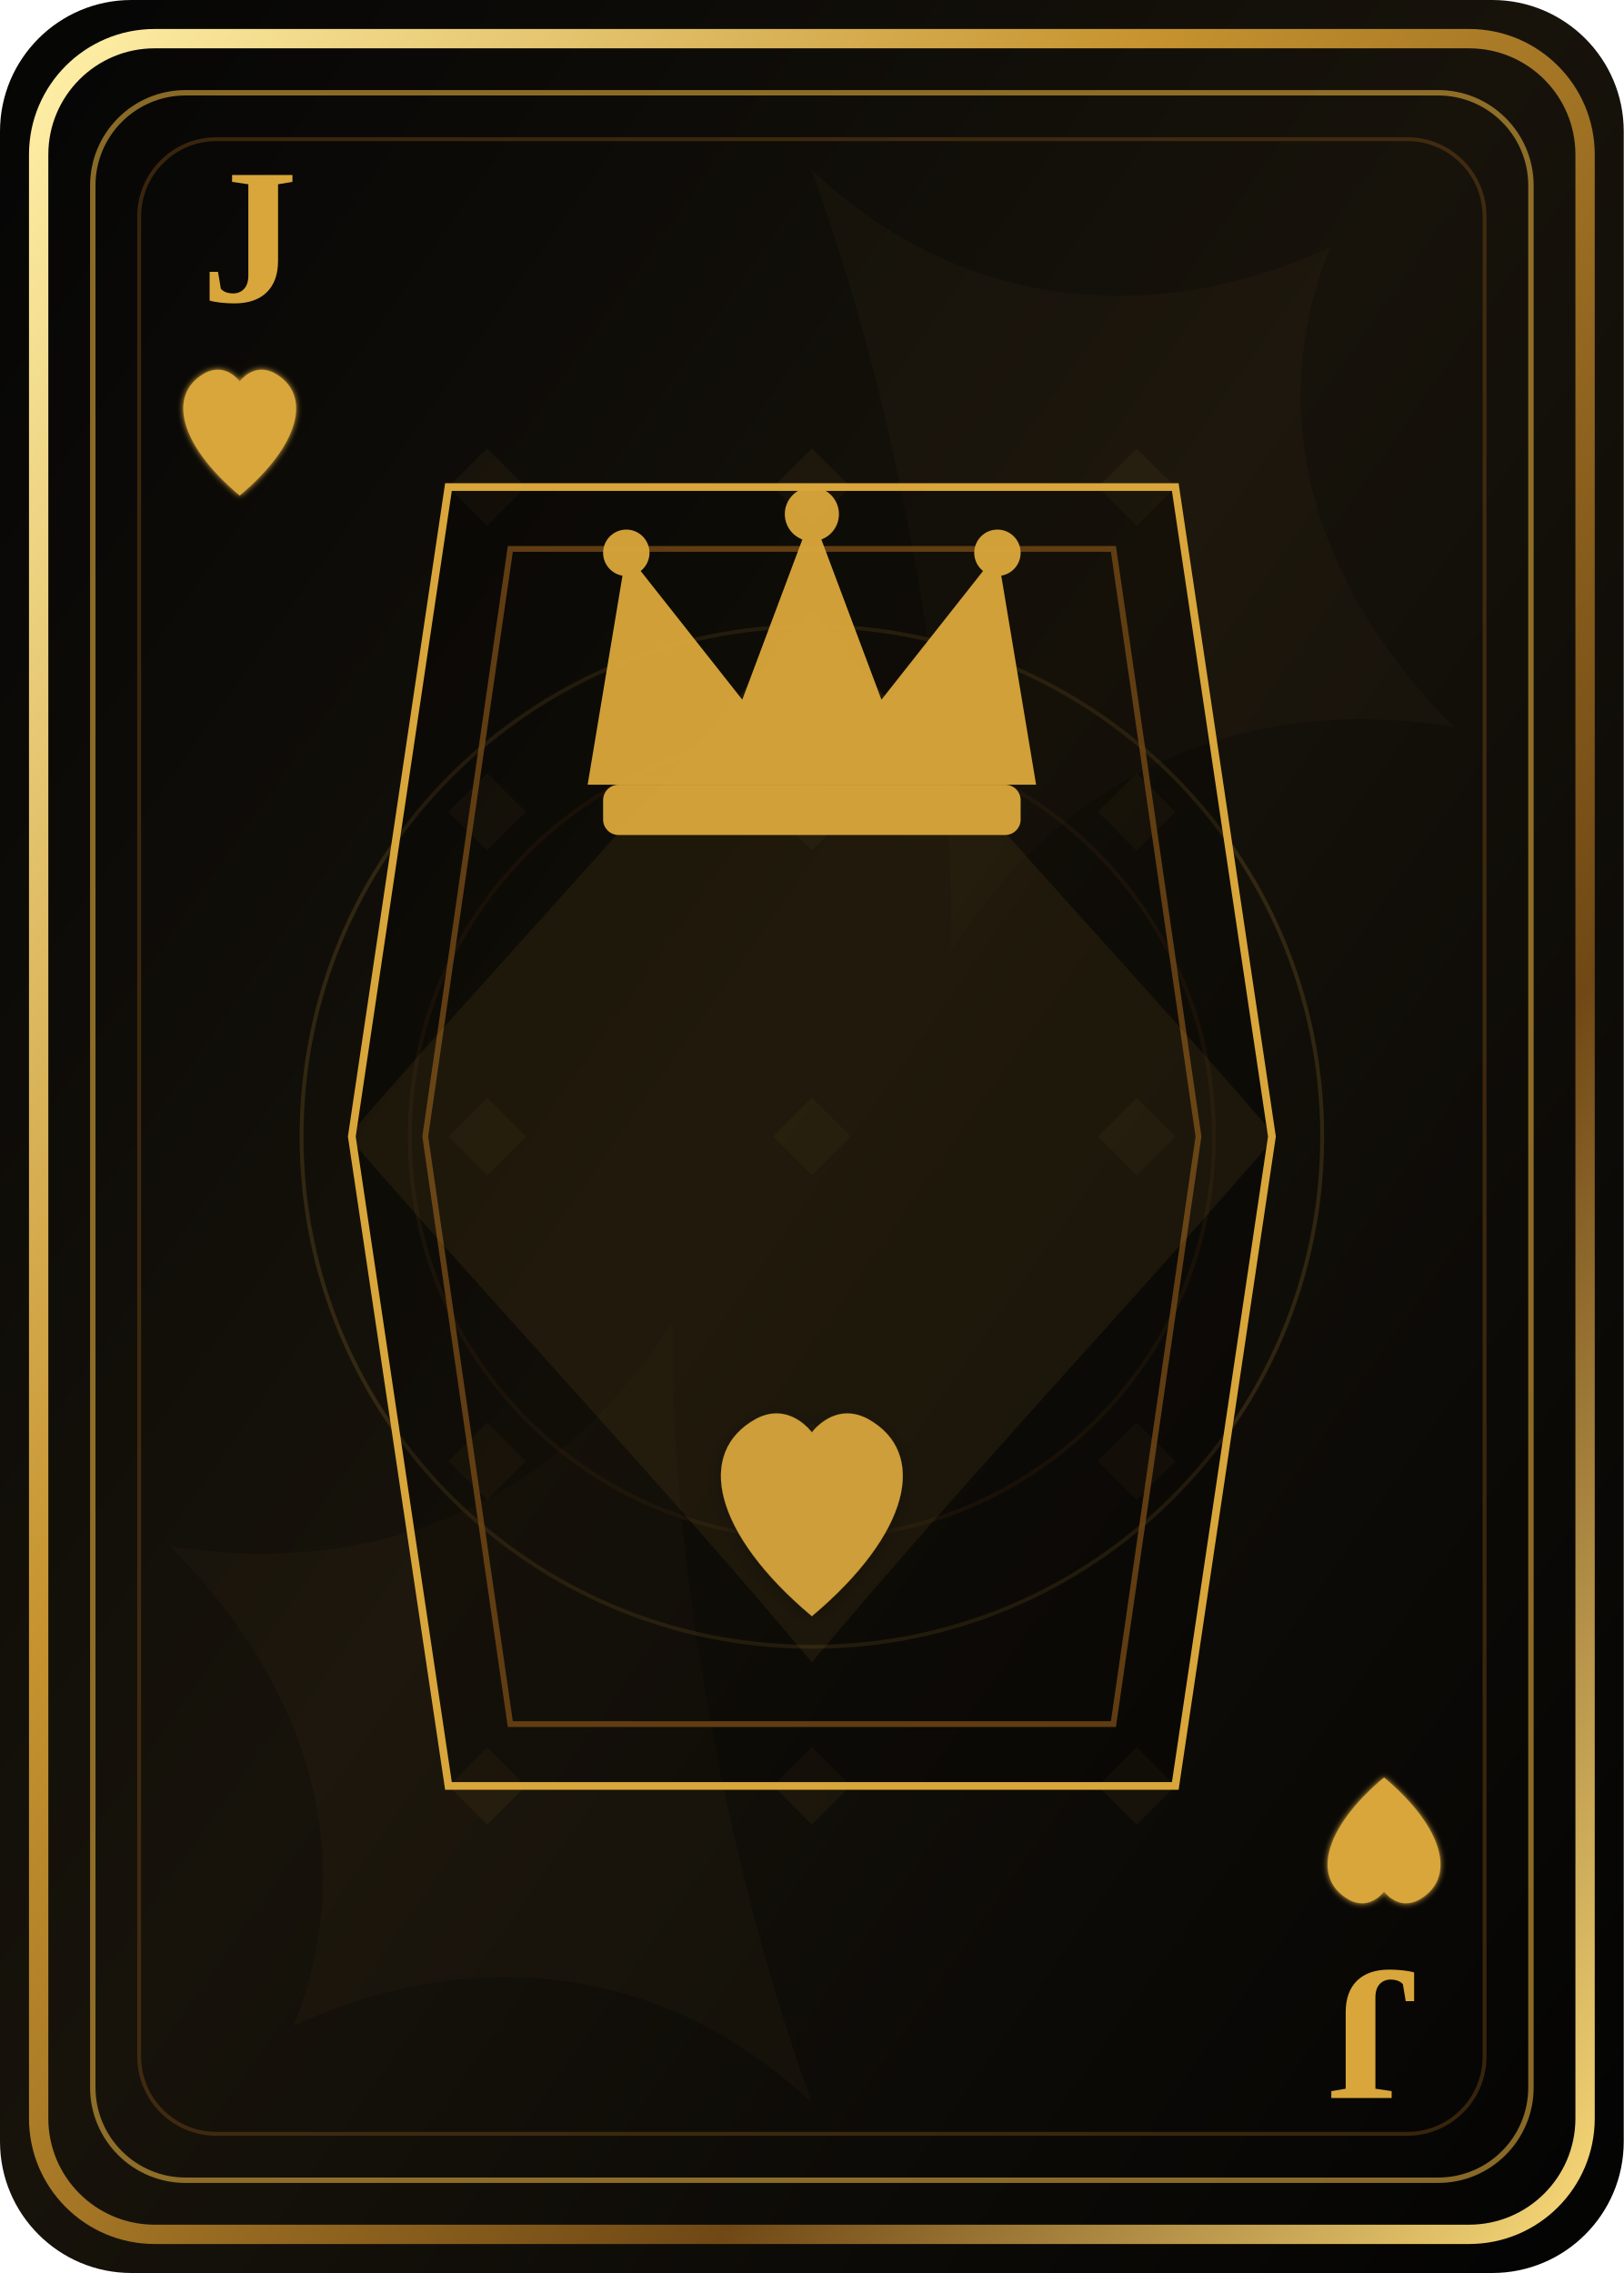
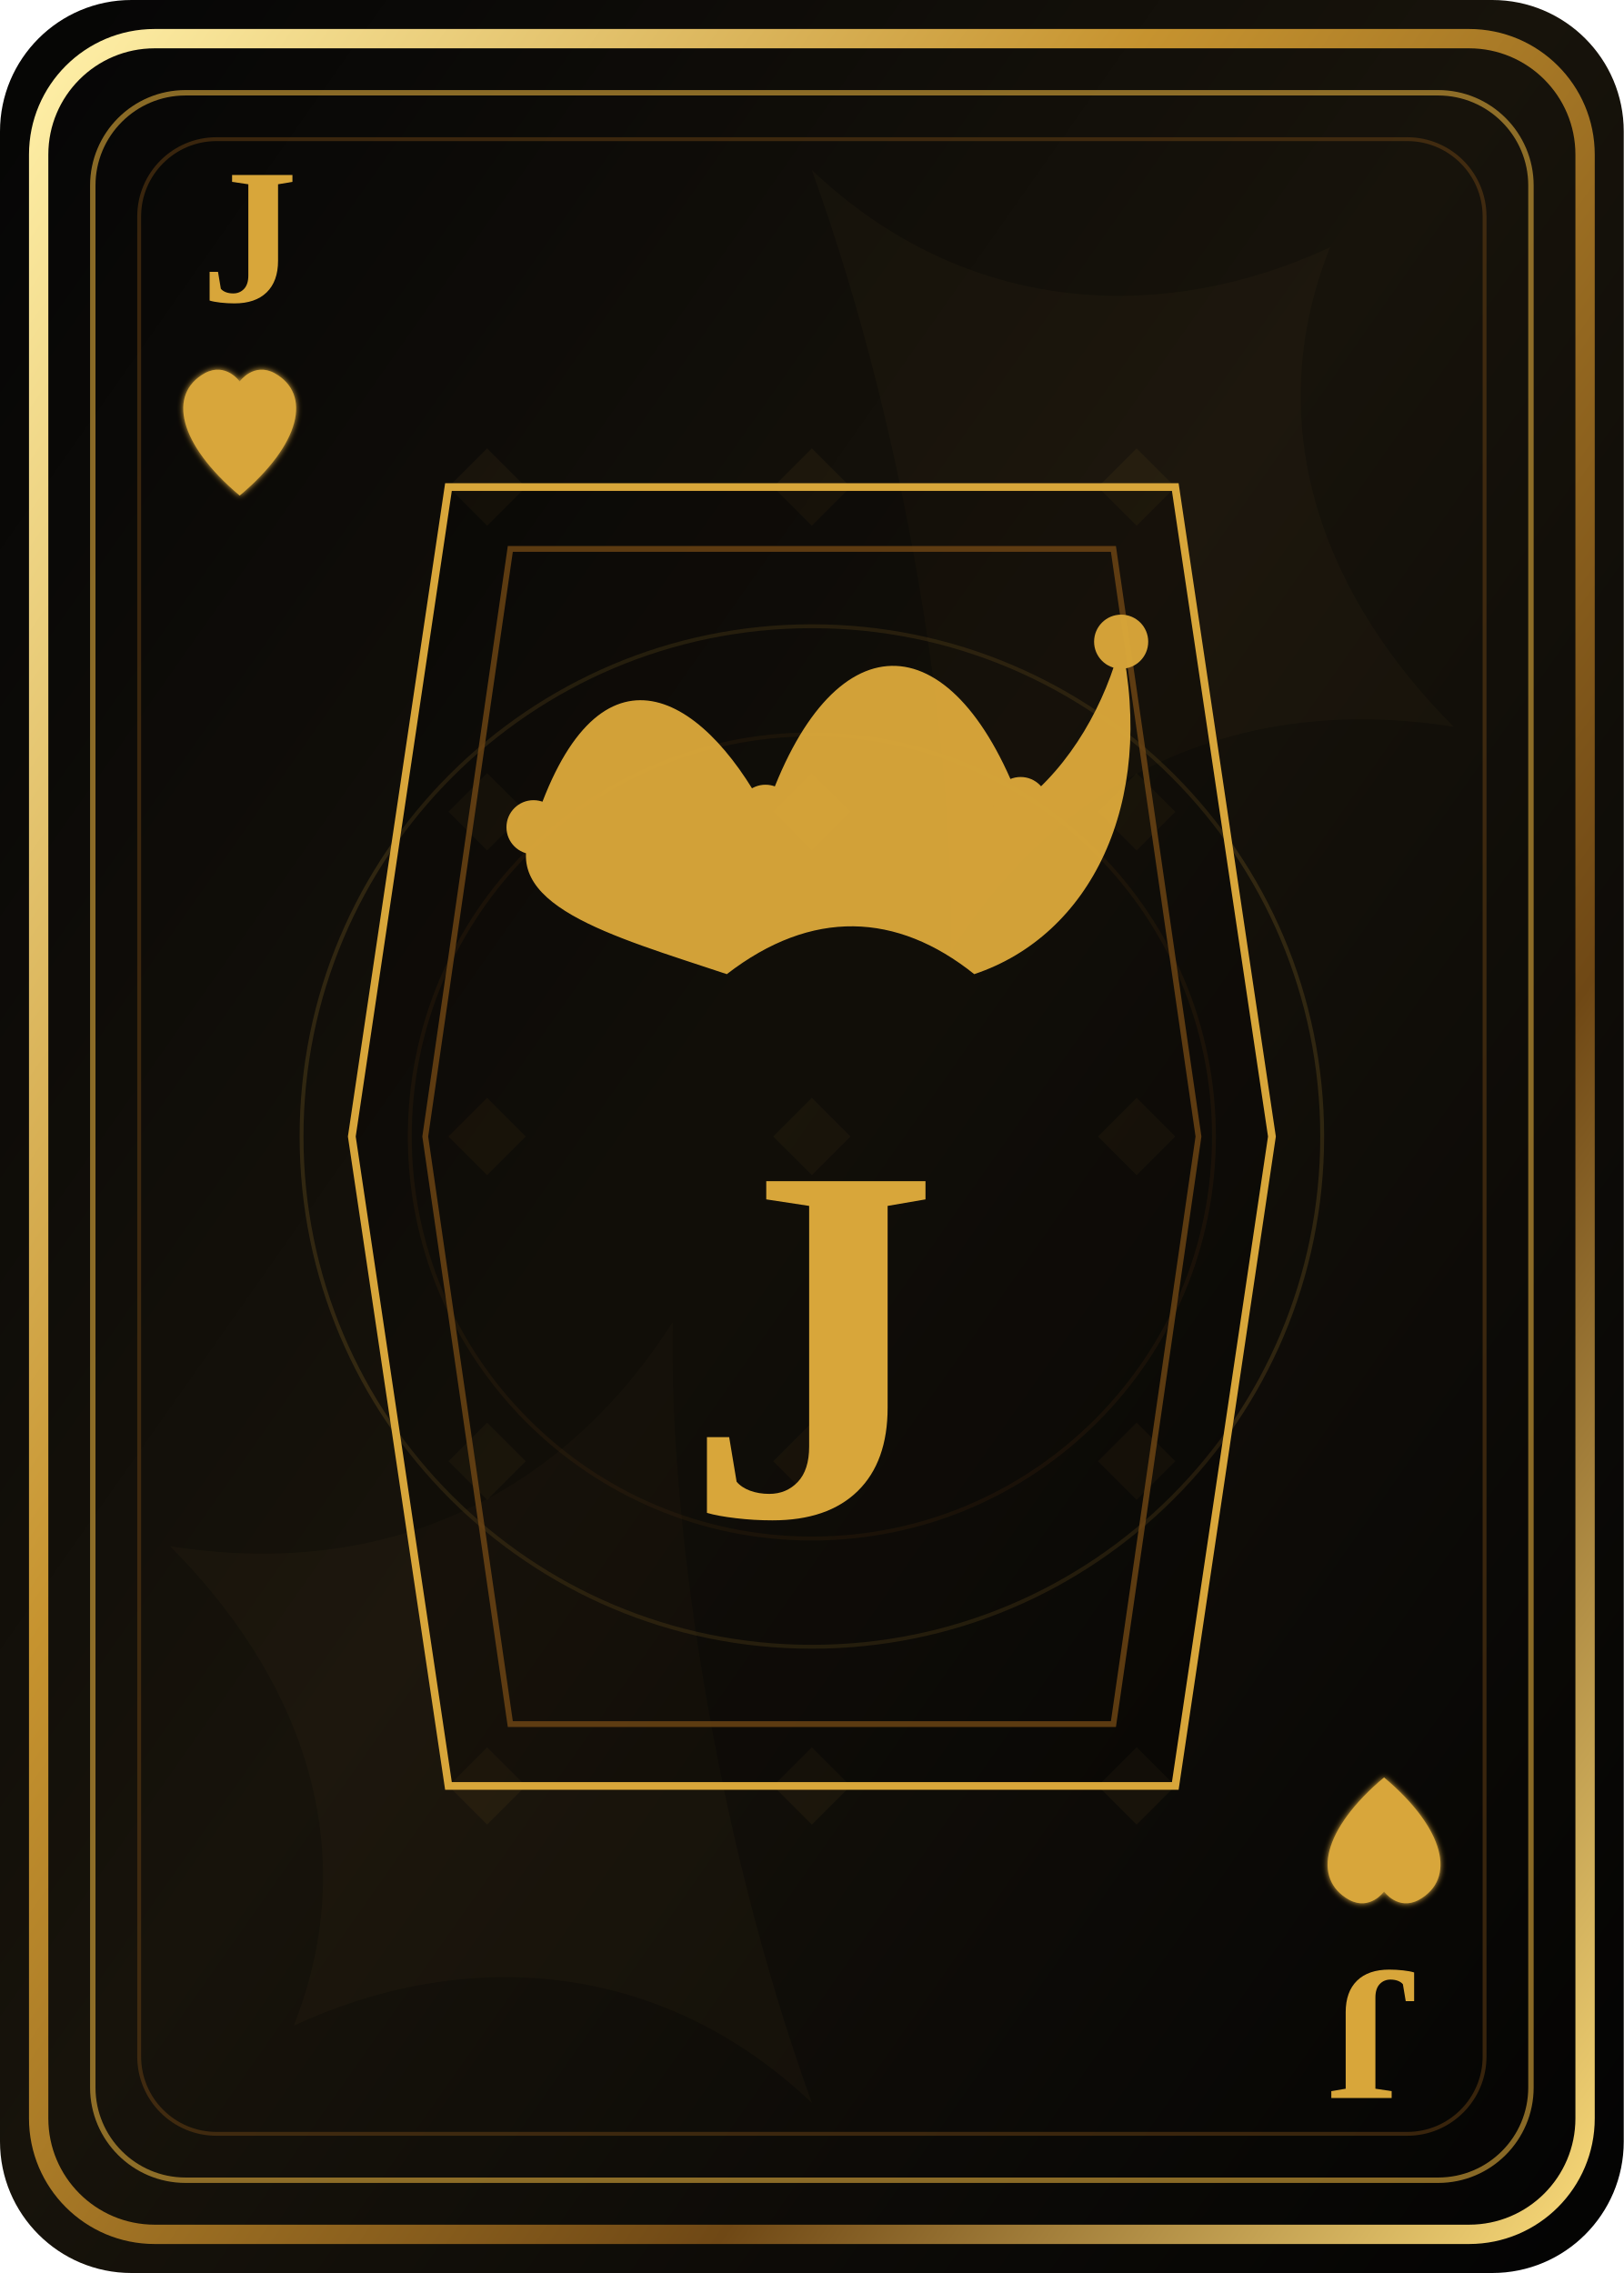
<svg xmlns="http://www.w3.org/2000/svg" width="420" height="588" viewBox="0 0 420 588" role="img" aria-labelledby="title desc">
  <defs>
    <linearGradient id="bg" x1="0" y1="0" x2="1" y2="1">
      <stop offset="0" stop-color="#050505" />
      <stop offset="0.48" stop-color="#17130b" />
      <stop offset="1" stop-color="#030303" />
    </linearGradient>
    <linearGradient id="edge" x1="0" y1="0" x2="1" y2="1">
      <stop offset="0" stop-color="#fff0a8" />
      <stop offset="0.36" stop-color="#c6932f" />
      <stop offset="0.72" stop-color="#6f4815" />
      <stop offset="1" stop-color="#f7d878" />
    </linearGradient>
    <filter id="softGlow" x="-30%" y="-30%" width="160%" height="160%">
      <feGaussianBlur stdDeviation="2.2" result="blur" />
      <feMerge>
        <feMergeNode in="blur" />
        <feMergeNode in="SourceGraphic" />
      </feMerge>
    </filter>
    <style>
      .rank { font-family: Georgia, 'Times New Roman', serif; font-weight: 700; fill: #d8a63a; letter-spacing: 0; }
      .corner .suit { filter: url(#softGlow); }
      .face-rank { font-family: Georgia, 'Times New Roman', serif; font-size: 132px; font-weight: 700; fill: #d8a63a; letter-spacing: 0; }
      .small-label { font-family: Georgia, 'Times New Roman', serif; font-size: 15px; font-weight: 700; fill: #d8a63a; letter-spacing: 0; opacity: 0.78; }
      .suit { filter: drop-shadow(0 2px 4px rgba(0,0,0,0.55)); }
    </style>
  </defs>
  <rect width="420" height="588" rx="34" fill="url(#bg)" />
  <rect x="10" y="10" width="400" height="568" rx="30" fill="none" stroke="url(#edge)" stroke-width="5" />
  <rect x="24" y="24" width="372" height="540" rx="24" fill="none" stroke="#d8a63a" stroke-width="1.4" opacity="0.62" />
  <rect x="36" y="36" width="348" height="516" rx="20" fill="none" stroke="#6e4514" stroke-width="1" opacity="0.48" />
  <path d="M210 44 C250 82 301 84 344 64 C325 112 344 156 376 188 C319 179 274 202 246 246 C247 197 236 116 210 44 Z" fill="#d8a63a" opacity="0.035" />
  <path d="M210 544 C170 506 119 504 76 524 C95 476 76 432 44 400 C101 409 146 386 174 342 C173 391 184 472 210 544 Z" fill="#d8a63a" opacity="0.035" />
  <path d="M126 116 L136 126 L126 136 L116 126 Z" fill="#d8a63a" opacity="0.055" />
  <path d="M210 116 L220 126 L210 136 L200 126 Z" fill="#d8a63a" opacity="0.055" />
  <path d="M294 116 L304 126 L294 136 L284 126 Z" fill="#d8a63a" opacity="0.055" />
  <path d="M126 200 L136 210 L126 220 L116 210 Z" fill="#d8a63a" opacity="0.055" />
  <path d="M210 200 L220 210 L210 220 L200 210 Z" fill="#d8a63a" opacity="0.055" />
  <path d="M294 200 L304 210 L294 220 L284 210 Z" fill="#d8a63a" opacity="0.055" />
  <path d="M126 284 L136 294 L126 304 L116 294 Z" fill="#d8a63a" opacity="0.055" />
  <path d="M210 284 L220 294 L210 304 L200 294 Z" fill="#d8a63a" opacity="0.055" />
  <path d="M294 284 L304 294 L294 304 L284 294 Z" fill="#d8a63a" opacity="0.055" />
  <path d="M126 368 L136 378 L126 388 L116 378 Z" fill="#d8a63a" opacity="0.055" />
  <path d="M210 368 L220 378 L210 388 L200 378 Z" fill="#d8a63a" opacity="0.055" />
  <path d="M294 368 L304 378 L294 388 L284 378 Z" fill="#d8a63a" opacity="0.055" />
  <path d="M126 452 L136 462 L126 472 L116 462 Z" fill="#d8a63a" opacity="0.055" />
  <path d="M210 452 L220 462 L210 472 L200 462 Z" fill="#d8a63a" opacity="0.055" />
  <path d="M294 452 L304 462 L294 472 L284 462 Z" fill="#d8a63a" opacity="0.055" />
  <circle cx="210" cy="294" r="132" fill="none" stroke="#d8a63a" stroke-width="1" opacity="0.16" />
  <circle cx="210" cy="294" r="104" fill="none" stroke="#6e4514" stroke-width="1" opacity="0.18" />
  <g class="corner">
    <text x="52" y="78" class="rank" font-size="50">J</text>
    <g class="suit " transform="translate(62 112) rotate(0) scale(0.36)" fill="#d8a63a" opacity="1">
      <path d="M0 45 C-44 8 -52 -28 -25 -43 C-10 -51 0 -37 0 -37 C0 -37 10 -51 25 -43 C52 -28 44 8 0 45 Z" />
    </g>
  </g>
  <g class="corner" transform="translate(420 588) rotate(180)">
    <text x="52" y="78" class="rank" font-size="50">J</text>
    <g class="suit " transform="translate(62 112) rotate(0) scale(0.36)" fill="#d8a63a" opacity="1">
      <path d="M0 45 C-44 8 -52 -28 -25 -43 C-10 -51 0 -37 0 -37 C0 -37 10 -51 25 -43 C52 -28 44 8 0 45 Z" />
    </g>
  </g>
  <g class="face-card">
-     <path d="M116 126 H304 L329 294 L304 462 H116 L91 294 Z" fill="#000000" fill-opacity="0.28" stroke="#d8a63a" stroke-width="2" />
-     <path d="M132 142 H288 L310 294 L288 446 H132 L110 294 Z" fill="none" stroke="#6e4514" stroke-width="1.5" opacity="0.85" />
-     <g transform="translate(210 177)" fill="#d8a63a" opacity="0.96">
-       <path d="M-58 26 L-48 -34 L-18 4 L0 -44 L18 4 L48 -34 L58 26 Z" />
-       <rect x="-54" y="26" width="108" height="13" rx="4" />
-       <circle cx="-48" cy="-34" r="6" />
-       <circle cx="0" cy="-44" r="7" />
-       <circle cx="48" cy="-34" r="6" />
+     <path d="M116 126 H304 L329 294 L304 462 H116 L91 294 Z" fill="#000000" fill-opacity="0.24" stroke="#d8a63a" stroke-width="2" />
+     <path d="M132 142 H288 L310 294 L288 446 H132 L110 294 Z" fill="none" stroke="#6e4514" stroke-width="1.5" opacity="0.82" />
+     <g data-face-icon="jack" transform="translate(210 190)" fill="#d8a63a" opacity="0.97">
+       <path d="M-72 24 C-56 -26 -29 -12 -12 20 C5 -30 36 -30 54 18 C67 8 76 -8 80 -24 C89 18 72 52 42 62 C22 46 0 45 -22 62 C-52 52 -82 44 -72 24 Z" />
+       <circle cx="-72" cy="24" r="7" />
+       <circle cx="-12" cy="20" r="7" />
+       <circle cx="54" cy="18" r="7" />
+       <circle cx="80" cy="-24" r="7" />
    </g>
-     <g class="suit " transform="translate(210 392) rotate(0) scale(0.58)" fill="#d8a63a" opacity="0.94">
-       <path d="M0 45 C-44 8 -52 -28 -25 -43 C-10 -51 0 -37 0 -37 C0 -37 10 -51 25 -43 C52 -28 44 8 0 45 Z" />
-     </g>
-     <g transform="translate(210 294)" opacity="0.08" fill="#d8a63a">
-       <path d="M0 -136 C42 -86 82 -44 120 0 C82 44 42 86 0 136 C-42 86 -82 44 -120 0 C-82 -44 -42 -86 0 -136 Z" />
-     </g>
+     <text x="210" y="392" text-anchor="middle" class="face-rank">J</text>
  </g>
</svg>
